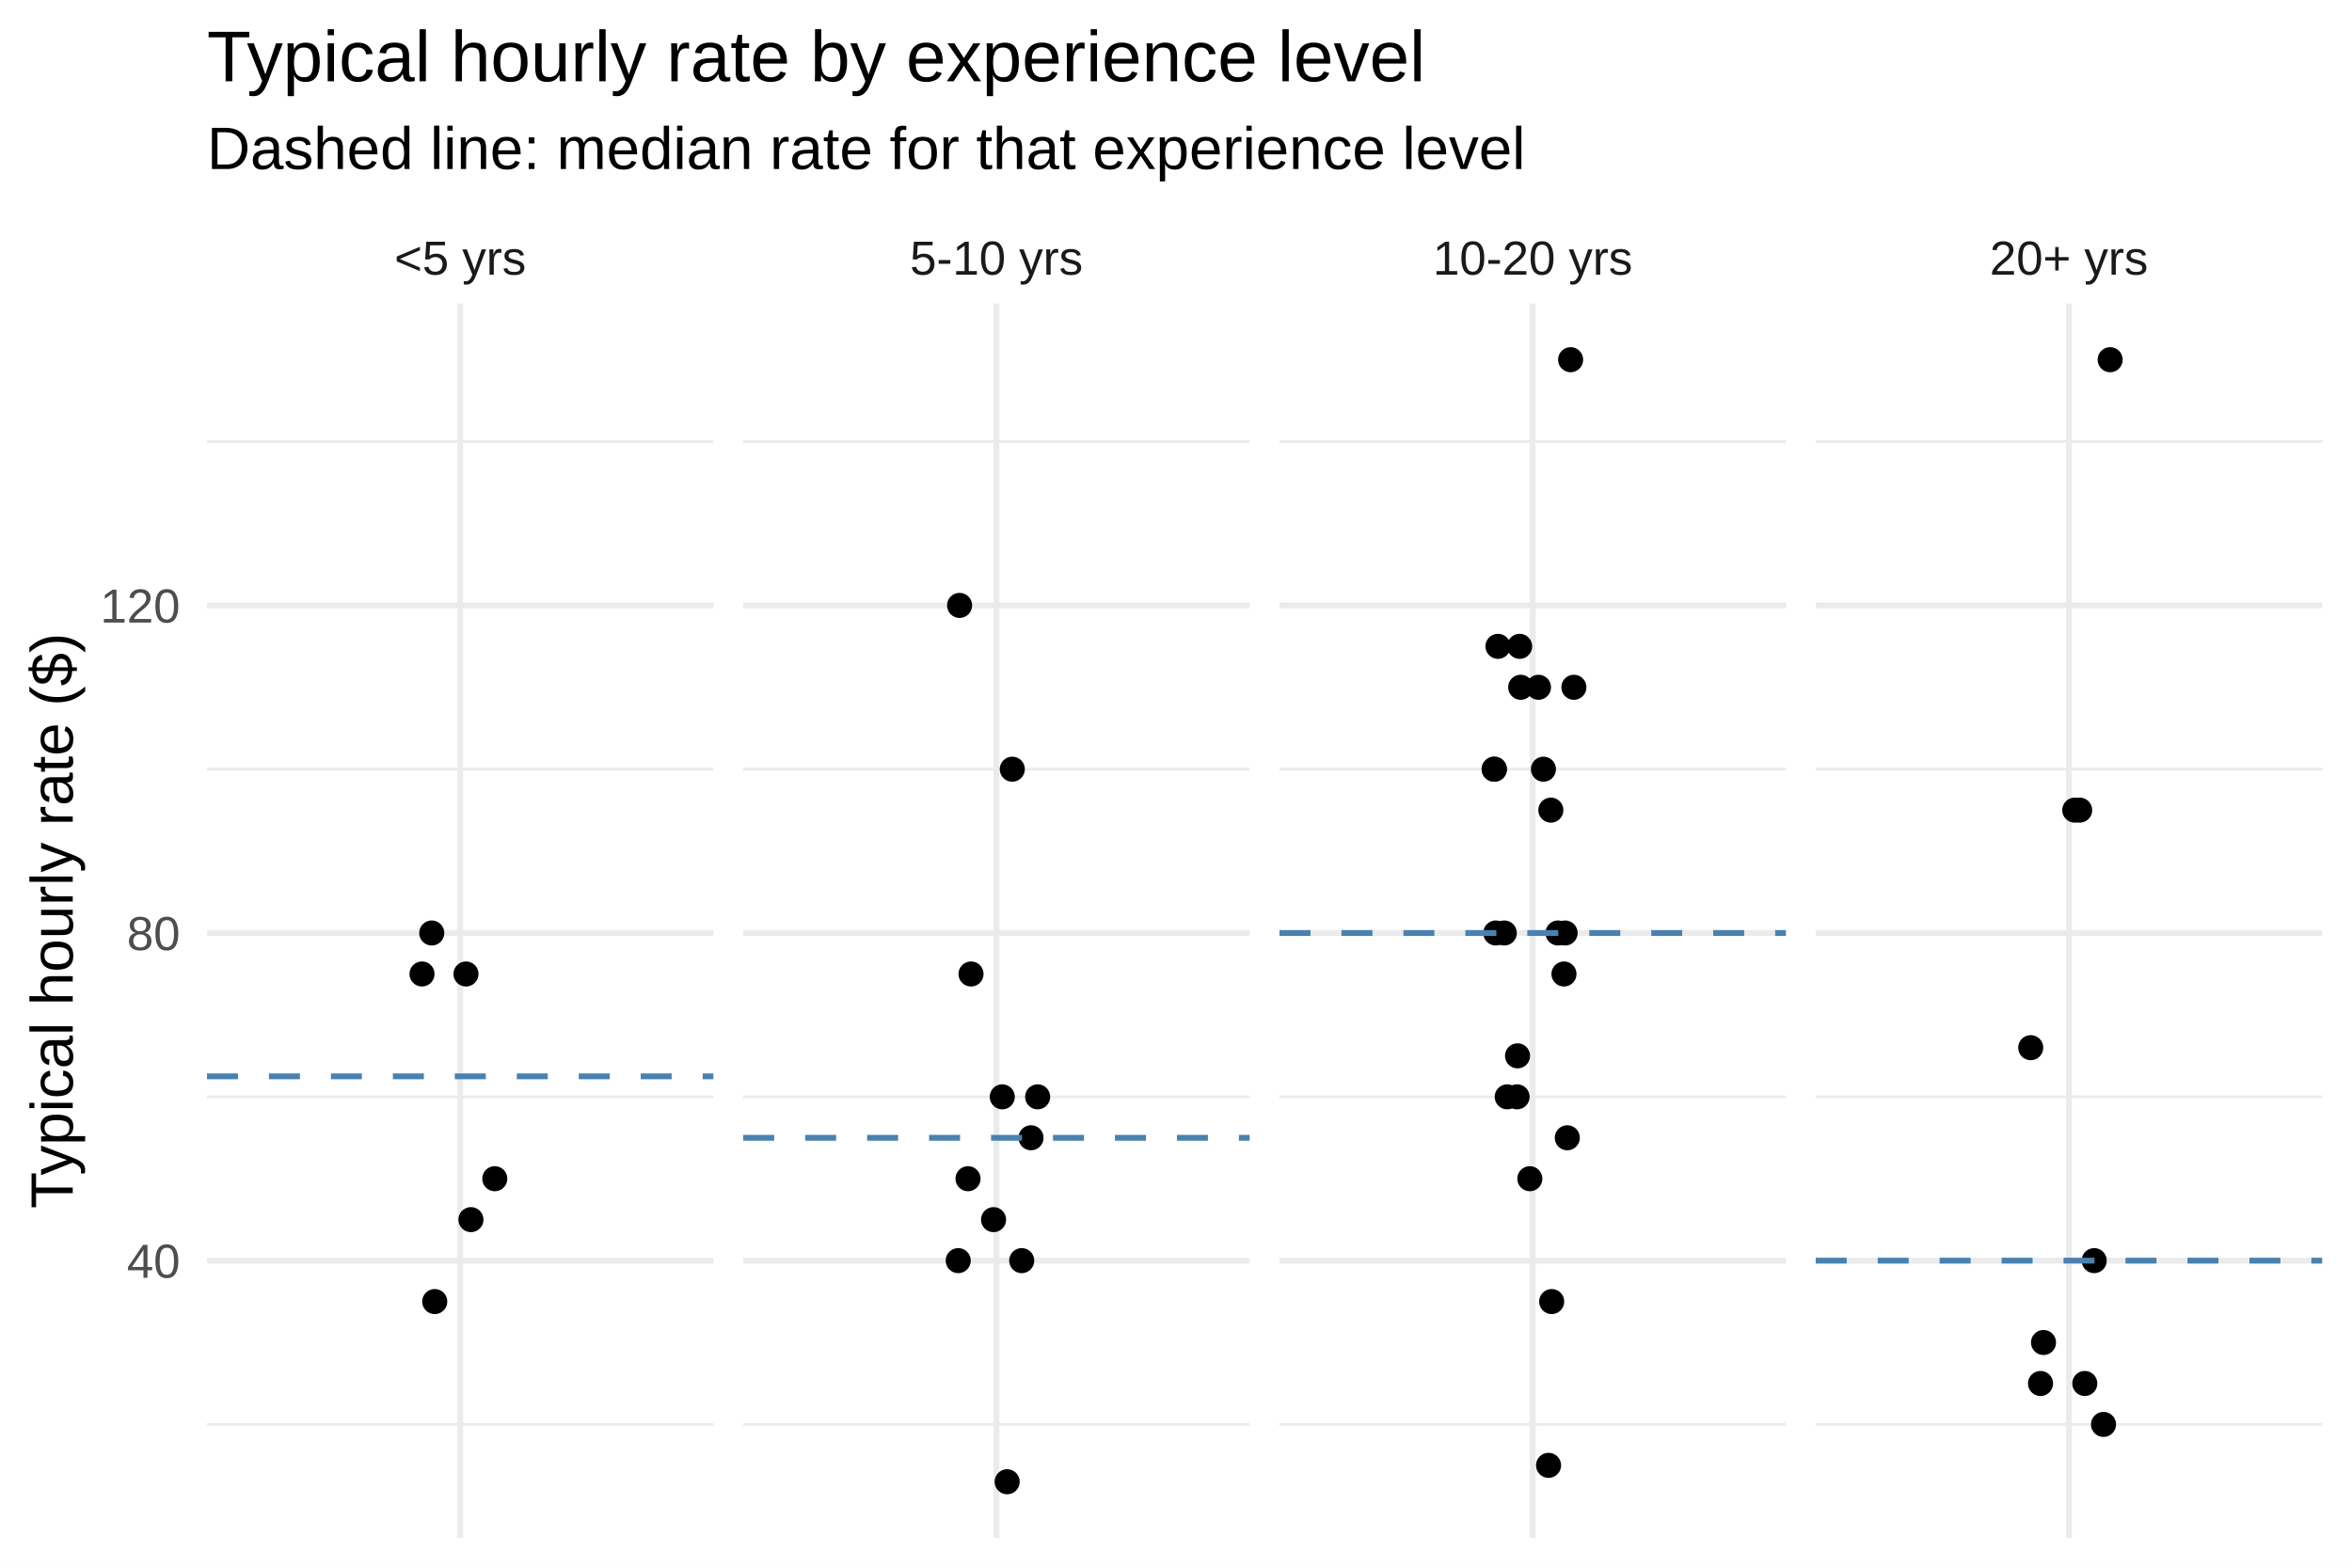
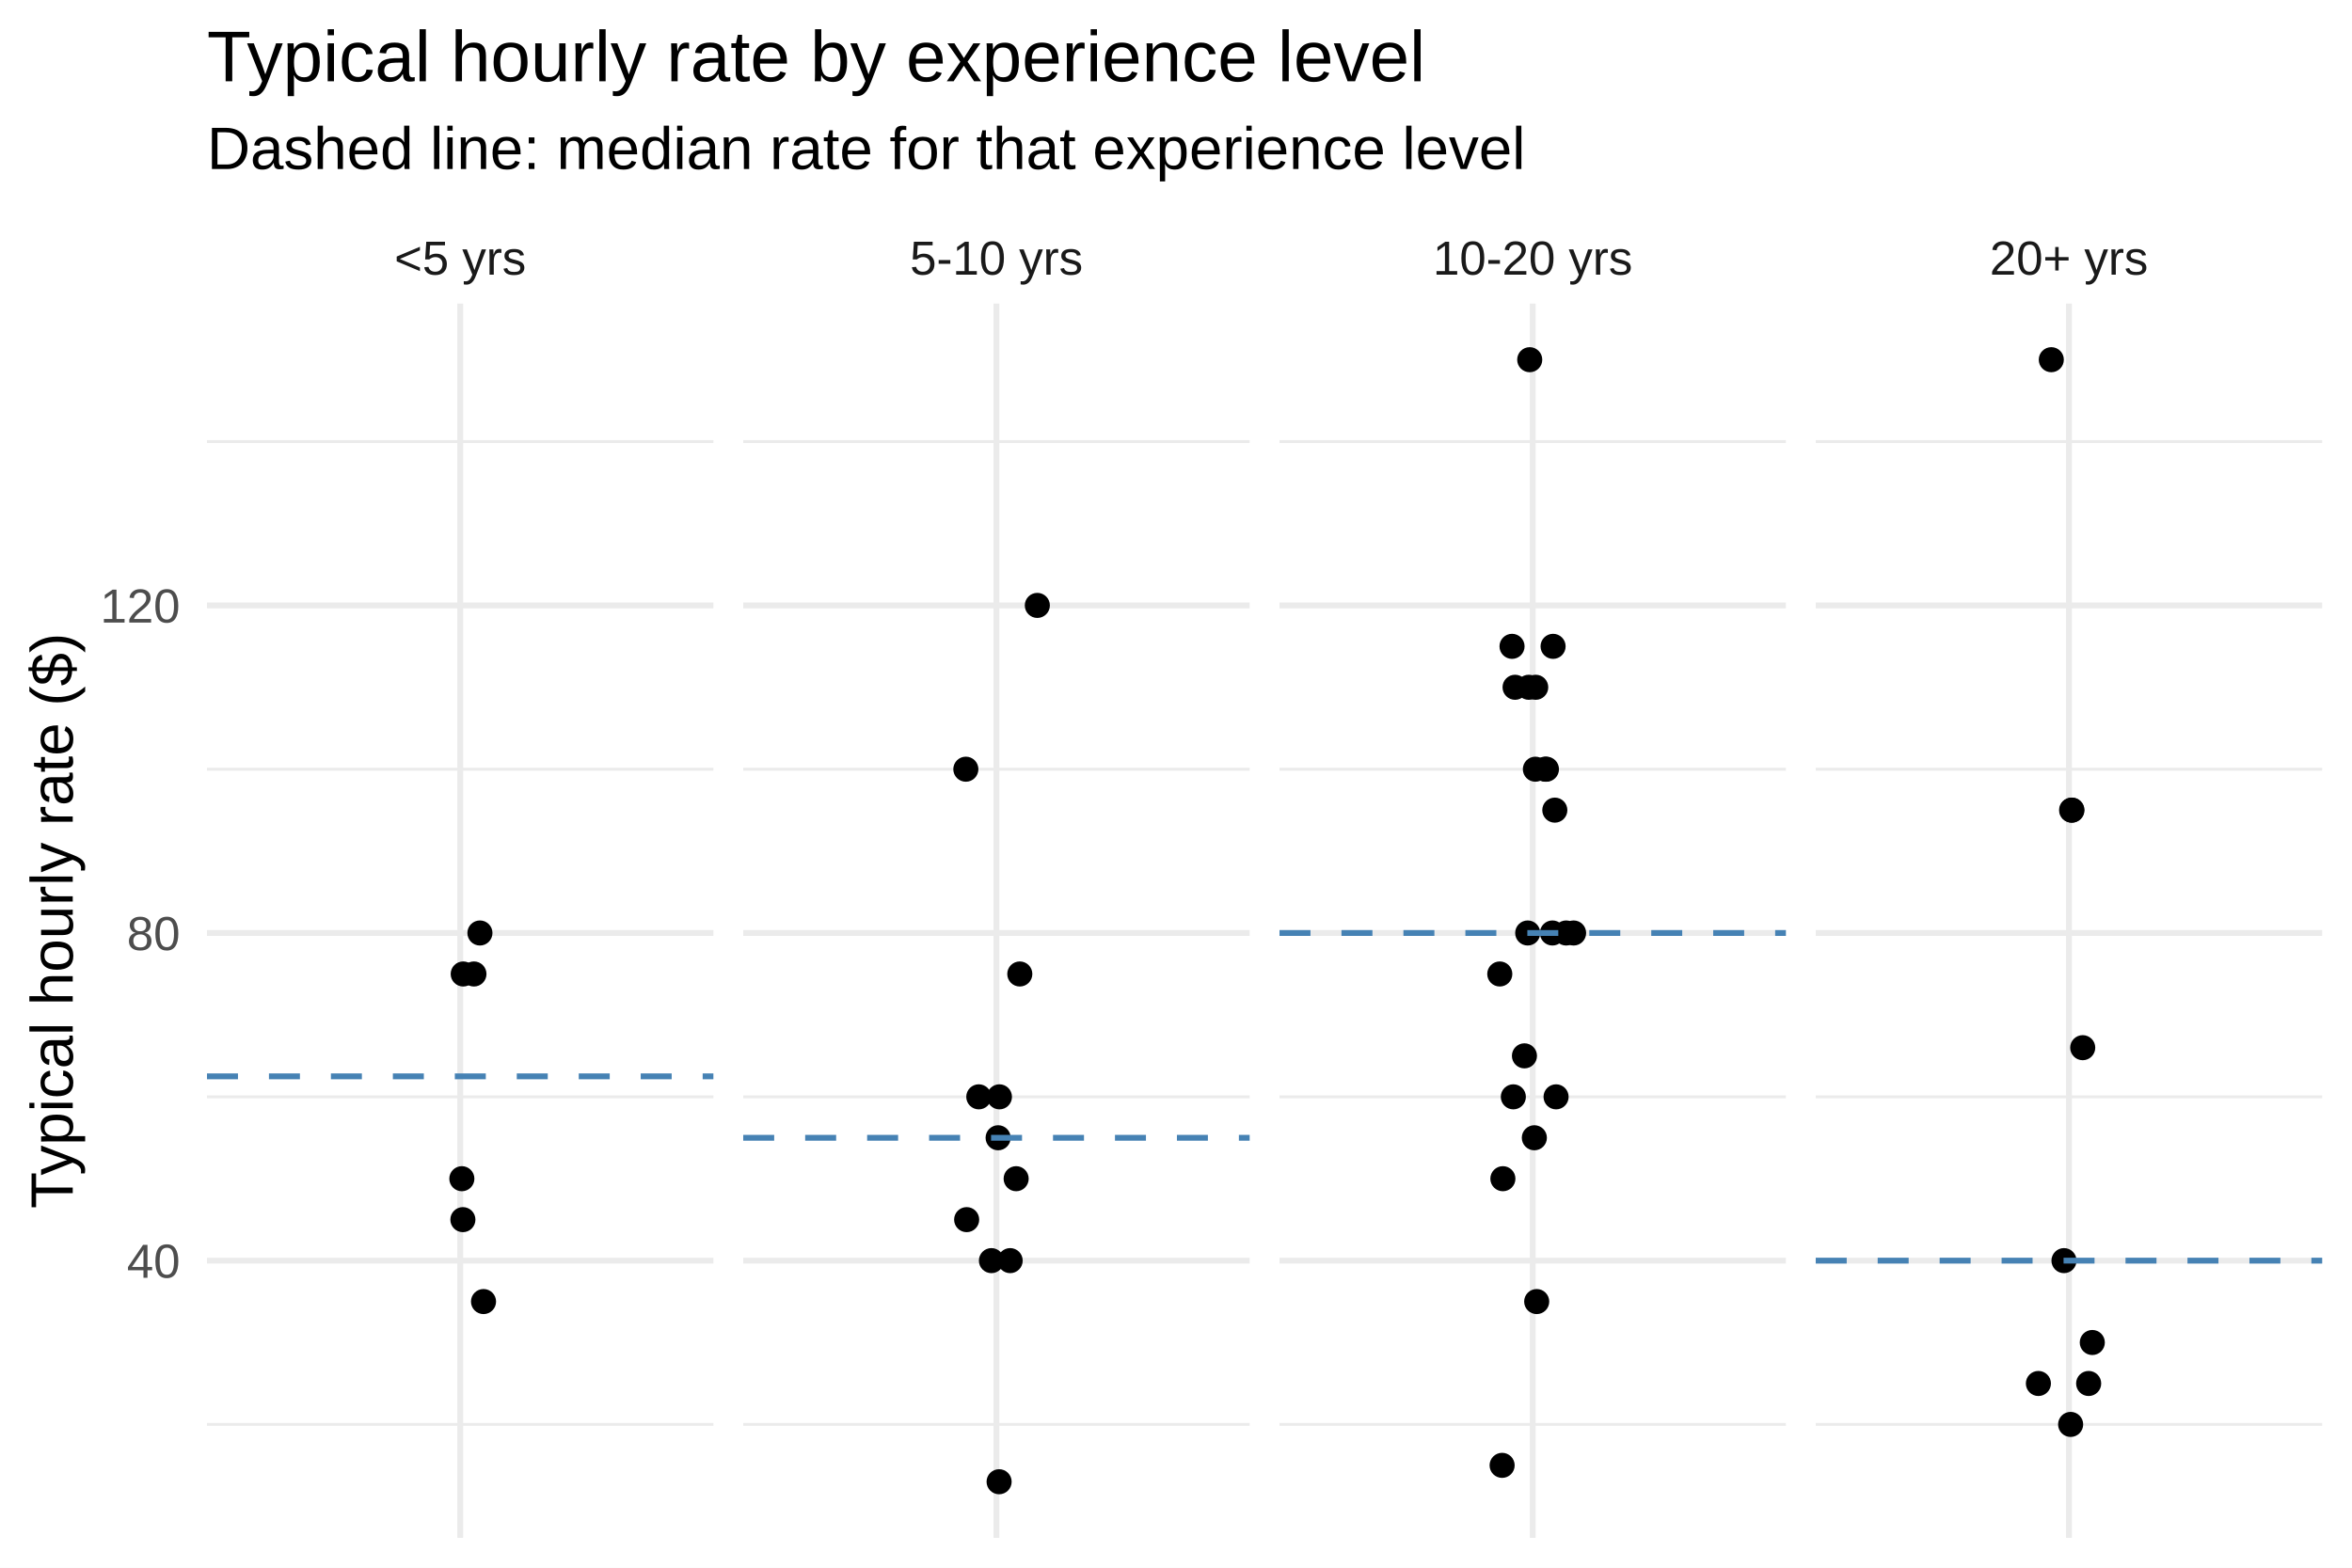
<svg xmlns="http://www.w3.org/2000/svg" width="432.00pt" height="288.00pt" viewBox="0 0 432.00 288.00">
  <g class="svglite">
    <defs>
      <style type="text/css">
    .svglite line, .svglite polyline, .svglite polygon, .svglite path, .svglite rect, .svglite circle {
      fill: none;
      stroke: #000000;
      stroke-linecap: round;
      stroke-linejoin: round;
      stroke-miterlimit: 10.00;
    }
    .svglite text {
      white-space: pre;
    }
    .svglite g.glyphgroup path {
      fill: inherit;
      stroke: none;
    }
  </style>
    </defs>
    <rect width="100%" height="100%" style="stroke: none; fill: #FFFFFF;" />
    <defs>
      <clipPath id="cpMC4wMHw0MzIuMDB8MC4wMHwyODguMDA=">
        <rect x="0.00" y="0.00" width="432.00" height="288.00" />
      </clipPath>
    </defs>
    <g clip-path="url(#cpMC4wMHw0MzIuMDB8MC4wMHwyODguMDA=)">
      <rect x="0" y="0.00" width="432.00" height="288.00" style="stroke-width: 1.07; stroke: none; fill: #FFFFFF;" />
    </g>
    <defs>
      <clipPath id="cpMzguMDJ8MTMxLjAzfDU1Ljc3fDI4Mi41Mg==">
        <rect x="38.02" y="55.77" width="93.02" height="226.75" />
      </clipPath>
    </defs>
    <g clip-path="url(#cpMzguMDJ8MTMxLjAzfDU1Ljc3fDI4Mi41Mg==)">
      <polyline points="38.02,261.68 131.03,261.68 " style="stroke-width: 0.53; stroke: #EBEBEB; stroke-linecap: butt;" />
      <polyline points="38.02,201.50 131.03,201.50 " style="stroke-width: 0.53; stroke: #EBEBEB; stroke-linecap: butt;" />
      <polyline points="38.02,141.31 131.03,141.31 " style="stroke-width: 0.53; stroke: #EBEBEB; stroke-linecap: butt;" />
      <polyline points="38.02,81.12 131.03,81.12 " style="stroke-width: 0.53; stroke: #EBEBEB; stroke-linecap: butt;" />
      <polyline points="38.02,231.59 131.03,231.59 " style="stroke-width: 1.07; stroke: #EBEBEB; stroke-linecap: butt;" />
      <polyline points="38.02,171.40 131.03,171.40 " style="stroke-width: 1.07; stroke: #EBEBEB; stroke-linecap: butt;" />
      <polyline points="38.02,111.22 131.03,111.22 " style="stroke-width: 1.07; stroke: #EBEBEB; stroke-linecap: butt;" />
      <polyline points="84.53,282.52 84.53,55.77 " style="stroke-width: 1.07; stroke: #EBEBEB; stroke-linecap: butt;" />
-       <circle cx="77.51" cy="178.93" r="1.95" style="stroke-width: 0.71; fill: #000000;" />
-       <circle cx="86.50" cy="224.06" r="1.95" style="stroke-width: 0.71; fill: #000000;" />
-       <circle cx="85.59" cy="178.93" r="1.95" style="stroke-width: 0.71; fill: #000000;" />
-       <circle cx="90.88" cy="216.54" r="1.95" style="stroke-width: 0.71; fill: #000000;" />
-       <circle cx="79.85" cy="239.11" r="1.95" style="stroke-width: 0.71; fill: #000000;" />
-       <circle cx="79.30" cy="171.40" r="1.95" style="stroke-width: 0.71; fill: #000000;" />
+       <circle cx="87.05" cy="178.93" r="1.95" style="stroke-width: 0.71; fill: #000000;" />
+       <circle cx="85.02" cy="224.06" r="1.95" style="stroke-width: 0.71; fill: #000000;" />
+       <circle cx="85.08" cy="178.93" r="1.95" style="stroke-width: 0.71; fill: #000000;" />
+       <circle cx="84.83" cy="216.54" r="1.95" style="stroke-width: 0.71; fill: #000000;" />
+       <circle cx="88.81" cy="239.11" r="1.95" style="stroke-width: 0.71; fill: #000000;" />
+       <circle cx="88.15" cy="171.40" r="1.95" style="stroke-width: 0.71; fill: #000000;" />
      <line x1="38.02" y1="197.73" x2="131.03" y2="197.73" style="stroke-width: 1.07; stroke: #4682B4; stroke-dasharray: 5.69,5.69; stroke-linecap: butt;" />
    </g>
    <g clip-path="url(#cpMC4wMHw0MzIuMDB8MC4wMHwyODguMDA=)">
</g>
    <defs>
      <clipPath id="cpMTM2LjUxfDIyOS41M3w1NS43N3wyODIuNTI=">
        <rect x="136.51" y="55.77" width="93.02" height="226.75" />
      </clipPath>
    </defs>
    <g clip-path="url(#cpMTM2LjUxfDIyOS41M3w1NS43N3wyODIuNTI=)">
      <polyline points="136.51,261.68 229.53,261.68 " style="stroke-width: 0.53; stroke: #EBEBEB; stroke-linecap: butt;" />
      <polyline points="136.51,201.50 229.53,201.50 " style="stroke-width: 0.53; stroke: #EBEBEB; stroke-linecap: butt;" />
      <polyline points="136.51,141.31 229.53,141.31 " style="stroke-width: 0.53; stroke: #EBEBEB; stroke-linecap: butt;" />
      <polyline points="136.51,81.12 229.53,81.12 " style="stroke-width: 0.53; stroke: #EBEBEB; stroke-linecap: butt;" />
      <polyline points="136.51,231.59 229.53,231.59 " style="stroke-width: 1.07; stroke: #EBEBEB; stroke-linecap: butt;" />
      <polyline points="136.51,171.40 229.53,171.40 " style="stroke-width: 1.07; stroke: #EBEBEB; stroke-linecap: butt;" />
      <polyline points="136.51,111.22 229.53,111.22 " style="stroke-width: 1.07; stroke: #EBEBEB; stroke-linecap: butt;" />
      <polyline points="183.02,282.52 183.02,55.77 " style="stroke-width: 1.07; stroke: #EBEBEB; stroke-linecap: butt;" />
-       <circle cx="176.00" cy="231.59" r="1.95" style="stroke-width: 0.71; fill: #000000;" />
-       <circle cx="184.99" cy="272.21" r="1.95" style="stroke-width: 0.71; fill: #000000;" />
-       <circle cx="184.09" cy="201.50" r="1.95" style="stroke-width: 0.71; fill: #000000;" />
-       <circle cx="189.37" cy="209.02" r="1.95" style="stroke-width: 0.71; fill: #000000;" />
-       <circle cx="178.35" cy="178.93" r="1.95" style="stroke-width: 0.71; fill: #000000;" />
-       <circle cx="177.80" cy="216.54" r="1.95" style="stroke-width: 0.71; fill: #000000;" />
-       <circle cx="190.59" cy="201.50" r="1.95" style="stroke-width: 0.71; fill: #000000;" />
-       <circle cx="185.93" cy="141.31" r="1.95" style="stroke-width: 0.71; fill: #000000;" />
-       <circle cx="187.66" cy="231.59" r="1.95" style="stroke-width: 0.71; fill: #000000;" />
-       <circle cx="176.25" cy="111.22" r="1.95" style="stroke-width: 0.71; fill: #000000;" />
-       <circle cx="182.49" cy="224.06" r="1.95" style="stroke-width: 0.71; fill: #000000;" />
+       <circle cx="185.54" cy="231.59" r="1.95" style="stroke-width: 0.71; fill: #000000;" />
+       <circle cx="183.51" cy="272.21" r="1.95" style="stroke-width: 0.71; fill: #000000;" />
+       <circle cx="183.57" cy="201.50" r="1.95" style="stroke-width: 0.71; fill: #000000;" />
+       <circle cx="183.33" cy="209.02" r="1.95" style="stroke-width: 0.71; fill: #000000;" />
+       <circle cx="187.31" cy="178.93" r="1.95" style="stroke-width: 0.71; fill: #000000;" />
+       <circle cx="186.64" cy="216.54" r="1.95" style="stroke-width: 0.71; fill: #000000;" />
+       <circle cx="179.78" cy="201.50" r="1.95" style="stroke-width: 0.71; fill: #000000;" />
+       <circle cx="177.40" cy="141.31" r="1.95" style="stroke-width: 0.71; fill: #000000;" />
+       <circle cx="182.10" cy="231.59" r="1.95" style="stroke-width: 0.71; fill: #000000;" />
+       <circle cx="190.53" cy="111.22" r="1.95" style="stroke-width: 0.71; fill: #000000;" />
+       <circle cx="177.55" cy="224.06" r="1.95" style="stroke-width: 0.71; fill: #000000;" />
      <line x1="136.51" y1="209.02" x2="229.53" y2="209.02" style="stroke-width: 1.07; stroke: #4682B4; stroke-dasharray: 5.69,5.69; stroke-linecap: butt;" />
    </g>
    <g clip-path="url(#cpMC4wMHw0MzIuMDB8MC4wMHwyODguMDA=)">
</g>
    <defs>
      <clipPath id="cpMjM1LjAxfDMyOC4wMnw1NS43N3wyODIuNTI=">
        <rect x="235.01" y="55.77" width="93.02" height="226.75" />
      </clipPath>
    </defs>
    <g clip-path="url(#cpMjM1LjAxfDMyOC4wMnw1NS43N3wyODIuNTI=)">
      <polyline points="235.01,261.68 328.02,261.68 " style="stroke-width: 0.53; stroke: #EBEBEB; stroke-linecap: butt;" />
      <polyline points="235.01,201.50 328.02,201.50 " style="stroke-width: 0.53; stroke: #EBEBEB; stroke-linecap: butt;" />
      <polyline points="235.01,141.31 328.02,141.31 " style="stroke-width: 0.53; stroke: #EBEBEB; stroke-linecap: butt;" />
      <polyline points="235.01,81.12 328.02,81.12 " style="stroke-width: 0.53; stroke: #EBEBEB; stroke-linecap: butt;" />
      <polyline points="235.01,231.59 328.02,231.59 " style="stroke-width: 1.07; stroke: #EBEBEB; stroke-linecap: butt;" />
      <polyline points="235.01,171.40 328.02,171.40 " style="stroke-width: 1.07; stroke: #EBEBEB; stroke-linecap: butt;" />
      <polyline points="235.01,111.22 328.02,111.22 " style="stroke-width: 1.07; stroke: #EBEBEB; stroke-linecap: butt;" />
      <polyline points="281.52,282.52 281.52,55.77 " style="stroke-width: 1.07; stroke: #EBEBEB; stroke-linecap: butt;" />
-       <circle cx="274.50" cy="141.31" r="1.95" style="stroke-width: 0.71; fill: #000000;" />
-       <circle cx="283.49" cy="141.31" r="1.95" style="stroke-width: 0.71; fill: #000000;" />
-       <circle cx="282.58" cy="126.26" r="1.95" style="stroke-width: 0.71; fill: #000000;" />
-       <circle cx="287.87" cy="209.02" r="1.95" style="stroke-width: 0.71; fill: #000000;" />
-       <circle cx="276.84" cy="201.50" r="1.95" style="stroke-width: 0.71; fill: #000000;" />
-       <circle cx="276.30" cy="171.40" r="1.95" style="stroke-width: 0.71; fill: #000000;" />
-       <circle cx="289.08" cy="126.26" r="1.95" style="stroke-width: 0.71; fill: #000000;" />
-       <circle cx="284.43" cy="269.20" r="1.95" style="stroke-width: 0.71; fill: #000000;" />
-       <circle cx="286.16" cy="171.40" r="1.95" style="stroke-width: 0.71; fill: #000000;" />
-       <circle cx="274.74" cy="171.40" r="1.95" style="stroke-width: 0.71; fill: #000000;" />
-       <circle cx="280.99" cy="216.54" r="1.95" style="stroke-width: 0.71; fill: #000000;" />
-       <circle cx="278.73" cy="193.97" r="1.95" style="stroke-width: 0.71; fill: #000000;" />
-       <circle cx="279.31" cy="126.26" r="1.95" style="stroke-width: 0.71; fill: #000000;" />
-       <circle cx="284.85" cy="148.83" r="1.95" style="stroke-width: 0.71; fill: #000000;" />
-       <circle cx="279.12" cy="118.74" r="1.95" style="stroke-width: 0.71; fill: #000000;" />
-       <circle cx="278.65" cy="201.50" r="1.95" style="stroke-width: 0.71; fill: #000000;" />
-       <circle cx="287.26" cy="178.93" r="1.95" style="stroke-width: 0.71; fill: #000000;" />
-       <circle cx="287.47" cy="171.40" r="1.95" style="stroke-width: 0.71; fill: #000000;" />
-       <circle cx="274.42" cy="141.31" r="1.95" style="stroke-width: 0.71; fill: #000000;" />
-       <circle cx="275.14" cy="118.74" r="1.95" style="stroke-width: 0.71; fill: #000000;" />
-       <circle cx="288.48" cy="66.08" r="1.95" style="stroke-width: 0.71; fill: #000000;" />
-       <circle cx="285.00" cy="239.11" r="1.95" style="stroke-width: 0.71; fill: #000000;" />
+       <circle cx="284.04" cy="141.31" r="1.95" style="stroke-width: 0.71; fill: #000000;" />
+       <circle cx="282.01" cy="141.31" r="1.95" style="stroke-width: 0.71; fill: #000000;" />
+       <circle cx="282.07" cy="126.26" r="1.95" style="stroke-width: 0.71; fill: #000000;" />
+       <circle cx="281.82" cy="209.02" r="1.95" style="stroke-width: 0.71; fill: #000000;" />
+       <circle cx="285.81" cy="201.50" r="1.95" style="stroke-width: 0.71; fill: #000000;" />
+       <circle cx="285.14" cy="171.40" r="1.95" style="stroke-width: 0.71; fill: #000000;" />
+       <circle cx="278.28" cy="126.26" r="1.95" style="stroke-width: 0.71; fill: #000000;" />
+       <circle cx="275.90" cy="269.20" r="1.95" style="stroke-width: 0.71; fill: #000000;" />
+       <circle cx="280.60" cy="171.40" r="1.95" style="stroke-width: 0.71; fill: #000000;" />
+       <circle cx="289.03" cy="171.40" r="1.95" style="stroke-width: 0.71; fill: #000000;" />
+       <circle cx="276.04" cy="216.54" r="1.95" style="stroke-width: 0.71; fill: #000000;" />
+       <circle cx="280.00" cy="193.97" r="1.95" style="stroke-width: 0.71; fill: #000000;" />
+       <circle cx="280.79" cy="126.26" r="1.95" style="stroke-width: 0.71; fill: #000000;" />
+       <circle cx="285.58" cy="148.83" r="1.95" style="stroke-width: 0.71; fill: #000000;" />
+       <circle cx="285.26" cy="118.74" r="1.95" style="stroke-width: 0.71; fill: #000000;" />
+       <circle cx="277.96" cy="201.50" r="1.95" style="stroke-width: 0.71; fill: #000000;" />
+       <circle cx="275.47" cy="178.93" r="1.95" style="stroke-width: 0.71; fill: #000000;" />
+       <circle cx="287.66" cy="171.40" r="1.95" style="stroke-width: 0.71; fill: #000000;" />
+       <circle cx="283.81" cy="141.31" r="1.95" style="stroke-width: 0.71; fill: #000000;" />
+       <circle cx="277.72" cy="118.74" r="1.95" style="stroke-width: 0.71; fill: #000000;" />
+       <circle cx="280.97" cy="66.08" r="1.95" style="stroke-width: 0.71; fill: #000000;" />
+       <circle cx="282.25" cy="239.11" r="1.95" style="stroke-width: 0.71; fill: #000000;" />
      <line x1="235.01" y1="171.40" x2="328.02" y2="171.40" style="stroke-width: 1.07; stroke: #4682B4; stroke-dasharray: 5.69,5.69; stroke-linecap: butt;" />
    </g>
    <g clip-path="url(#cpMC4wMHw0MzIuMDB8MC4wMHwyODguMDA=)">
</g>
    <defs>
      <clipPath id="cpMzMzLjUwfDQyNi41Mnw1NS43N3wyODIuNTI=">
        <rect x="333.50" y="55.77" width="93.02" height="226.75" />
      </clipPath>
    </defs>
    <g clip-path="url(#cpMzMzLjUwfDQyNi41Mnw1NS43N3wyODIuNTI=)">
      <polyline points="333.50,261.68 426.52,261.68 " style="stroke-width: 0.53; stroke: #EBEBEB; stroke-linecap: butt;" />
      <polyline points="333.50,201.50 426.52,201.50 " style="stroke-width: 0.53; stroke: #EBEBEB; stroke-linecap: butt;" />
      <polyline points="333.50,141.31 426.52,141.31 " style="stroke-width: 0.53; stroke: #EBEBEB; stroke-linecap: butt;" />
      <polyline points="333.50,81.12 426.52,81.12 " style="stroke-width: 0.53; stroke: #EBEBEB; stroke-linecap: butt;" />
      <polyline points="333.50,231.59 426.52,231.59 " style="stroke-width: 1.07; stroke: #EBEBEB; stroke-linecap: butt;" />
      <polyline points="333.50,171.40 426.52,171.40 " style="stroke-width: 1.07; stroke: #EBEBEB; stroke-linecap: butt;" />
      <polyline points="333.50,111.22 426.52,111.22 " style="stroke-width: 1.07; stroke: #EBEBEB; stroke-linecap: butt;" />
      <polyline points="380.01,282.52 380.01,55.77 " style="stroke-width: 1.07; stroke: #EBEBEB; stroke-linecap: butt;" />
-       <circle cx="372.99" cy="192.47" r="1.95" style="stroke-width: 0.71; fill: #000000;" />
-       <circle cx="381.98" cy="148.83" r="1.95" style="stroke-width: 0.71; fill: #000000;" />
-       <circle cx="381.08" cy="148.83" r="1.95" style="stroke-width: 0.71; fill: #000000;" />
-       <circle cx="386.36" cy="261.68" r="1.95" style="stroke-width: 0.71; fill: #000000;" />
-       <circle cx="375.34" cy="246.63" r="1.95" style="stroke-width: 0.71; fill: #000000;" />
-       <circle cx="374.79" cy="254.16" r="1.95" style="stroke-width: 0.71; fill: #000000;" />
-       <circle cx="387.58" cy="66.08" r="1.95" style="stroke-width: 0.71; fill: #000000;" />
-       <circle cx="382.92" cy="254.16" r="1.95" style="stroke-width: 0.71; fill: #000000;" />
-       <circle cx="384.65" cy="231.59" r="1.95" style="stroke-width: 0.71; fill: #000000;" />
+       <circle cx="382.54" cy="192.47" r="1.95" style="stroke-width: 0.71; fill: #000000;" />
+       <circle cx="380.50" cy="148.83" r="1.95" style="stroke-width: 0.71; fill: #000000;" />
+       <circle cx="380.56" cy="148.83" r="1.95" style="stroke-width: 0.71; fill: #000000;" />
+       <circle cx="380.32" cy="261.68" r="1.95" style="stroke-width: 0.71; fill: #000000;" />
+       <circle cx="384.30" cy="246.63" r="1.95" style="stroke-width: 0.71; fill: #000000;" />
+       <circle cx="383.63" cy="254.16" r="1.95" style="stroke-width: 0.71; fill: #000000;" />
+       <circle cx="376.77" cy="66.08" r="1.95" style="stroke-width: 0.71; fill: #000000;" />
+       <circle cx="374.40" cy="254.16" r="1.95" style="stroke-width: 0.71; fill: #000000;" />
+       <circle cx="379.10" cy="231.59" r="1.95" style="stroke-width: 0.71; fill: #000000;" />
      <line x1="333.50" y1="231.59" x2="426.52" y2="231.59" style="stroke-width: 1.07; stroke: #4682B4; stroke-dasharray: 5.69,5.69; stroke-linecap: butt;" />
    </g>
    <g clip-path="url(#cpMC4wMHw0MzIuMDB8MC4wMHwyODguMDA=)">
</g>
    <defs>
      <clipPath id="cpMzguMDJ8MTMxLjAzfDM4Ljg1fDU1Ljc3">
        <rect x="38.02" y="38.85" width="93.02" height="16.92" />
      </clipPath>
    </defs>
    <g clip-path="url(#cpMzguMDJ8MTMxLjAzfDM4Ljg1fDU1Ljc3)">
      <text x="84.53" y="50.46" text-anchor="middle" style="font-size: 8.80px;fill: #1A1A1A; font-family: &quot;Arial&quot;;" textLength="24.20px" lengthAdjust="spacingAndGlyphs">&lt;5 yrs</text>
    </g>
    <g clip-path="url(#cpMC4wMHw0MzIuMDB8MC4wMHwyODguMDA=)">
</g>
    <defs>
      <clipPath id="cpMTM2LjUxfDIyOS41M3wzOC44NXw1NS43Nw==">
        <rect x="136.51" y="38.85" width="93.02" height="16.92" />
      </clipPath>
    </defs>
    <g clip-path="url(#cpMTM2LjUxfDIyOS41M3wzOC44NXw1NS43Nw==)">
      <text x="183.02" y="50.46" text-anchor="middle" style="font-size: 8.80px;fill: #1A1A1A; font-family: &quot;Arial&quot;;" textLength="31.77px" lengthAdjust="spacingAndGlyphs">5-10 yrs</text>
    </g>
    <g clip-path="url(#cpMC4wMHw0MzIuMDB8MC4wMHwyODguMDA=)">
</g>
    <defs>
      <clipPath id="cpMjM1LjAxfDMyOC4wMnwzOC44NXw1NS43Nw==">
        <rect x="235.01" y="38.85" width="93.02" height="16.92" />
      </clipPath>
    </defs>
    <g clip-path="url(#cpMjM1LjAxfDMyOC4wMnwzOC44NXw1NS43Nw==)">
      <text x="281.52" y="50.46" text-anchor="middle" style="font-size: 8.80px;fill: #1A1A1A; font-family: &quot;Arial&quot;;" textLength="36.66px" lengthAdjust="spacingAndGlyphs">10-20 yrs</text>
    </g>
    <g clip-path="url(#cpMC4wMHw0MzIuMDB8MC4wMHwyODguMDA=)">
</g>
    <defs>
      <clipPath id="cpMzMzLjUwfDQyNi41MnwzOC44NXw1NS43Nw==">
        <rect x="333.50" y="38.85" width="93.02" height="16.92" />
      </clipPath>
    </defs>
    <g clip-path="url(#cpMzMzLjUwfDQyNi41MnwzOC44NXw1NS43Nw==)">
      <text x="380.01" y="50.46" text-anchor="middle" style="font-size: 8.80px;fill: #1A1A1A; font-family: &quot;Arial&quot;;" textLength="29.09px" lengthAdjust="spacingAndGlyphs">20+ yrs</text>
    </g>
    <g clip-path="url(#cpMC4wMHw0MzIuMDB8MC4wMHwyODguMDA=)">
      <text x="33.09" y="234.74" text-anchor="end" style="font-size: 8.80px;fill: #4D4D4D; font-family: &quot;Arial&quot;;" textLength="9.78px" lengthAdjust="spacingAndGlyphs">40</text>
      <text x="33.09" y="174.55" text-anchor="end" style="font-size: 8.80px;fill: #4D4D4D; font-family: &quot;Arial&quot;;" textLength="9.78px" lengthAdjust="spacingAndGlyphs">80</text>
      <text x="33.09" y="114.37" text-anchor="end" style="font-size: 8.80px;fill: #4D4D4D; font-family: &quot;Arial&quot;;" textLength="14.67px" lengthAdjust="spacingAndGlyphs">120</text>
      <text transform="translate(13.36,169.15) rotate(-90)" text-anchor="middle" style="font-size: 11.00px; font-family: &quot;Arial&quot;;" textLength="105.80px" lengthAdjust="spacingAndGlyphs">Typical hourly rate ($)</text>
      <text x="38.02" y="31.05" style="font-size: 11.00px; font-family: &quot;Arial&quot;;" textLength="242.31px" lengthAdjust="spacingAndGlyphs">Dashed line: median rate for that experience level</text>
      <text x="38.02" y="14.93" style="font-size: 13.20px; font-family: &quot;Arial&quot;;" textLength="223.47px" lengthAdjust="spacingAndGlyphs">Typical hourly rate by experience level</text>
    </g>
  </g>
</svg>
